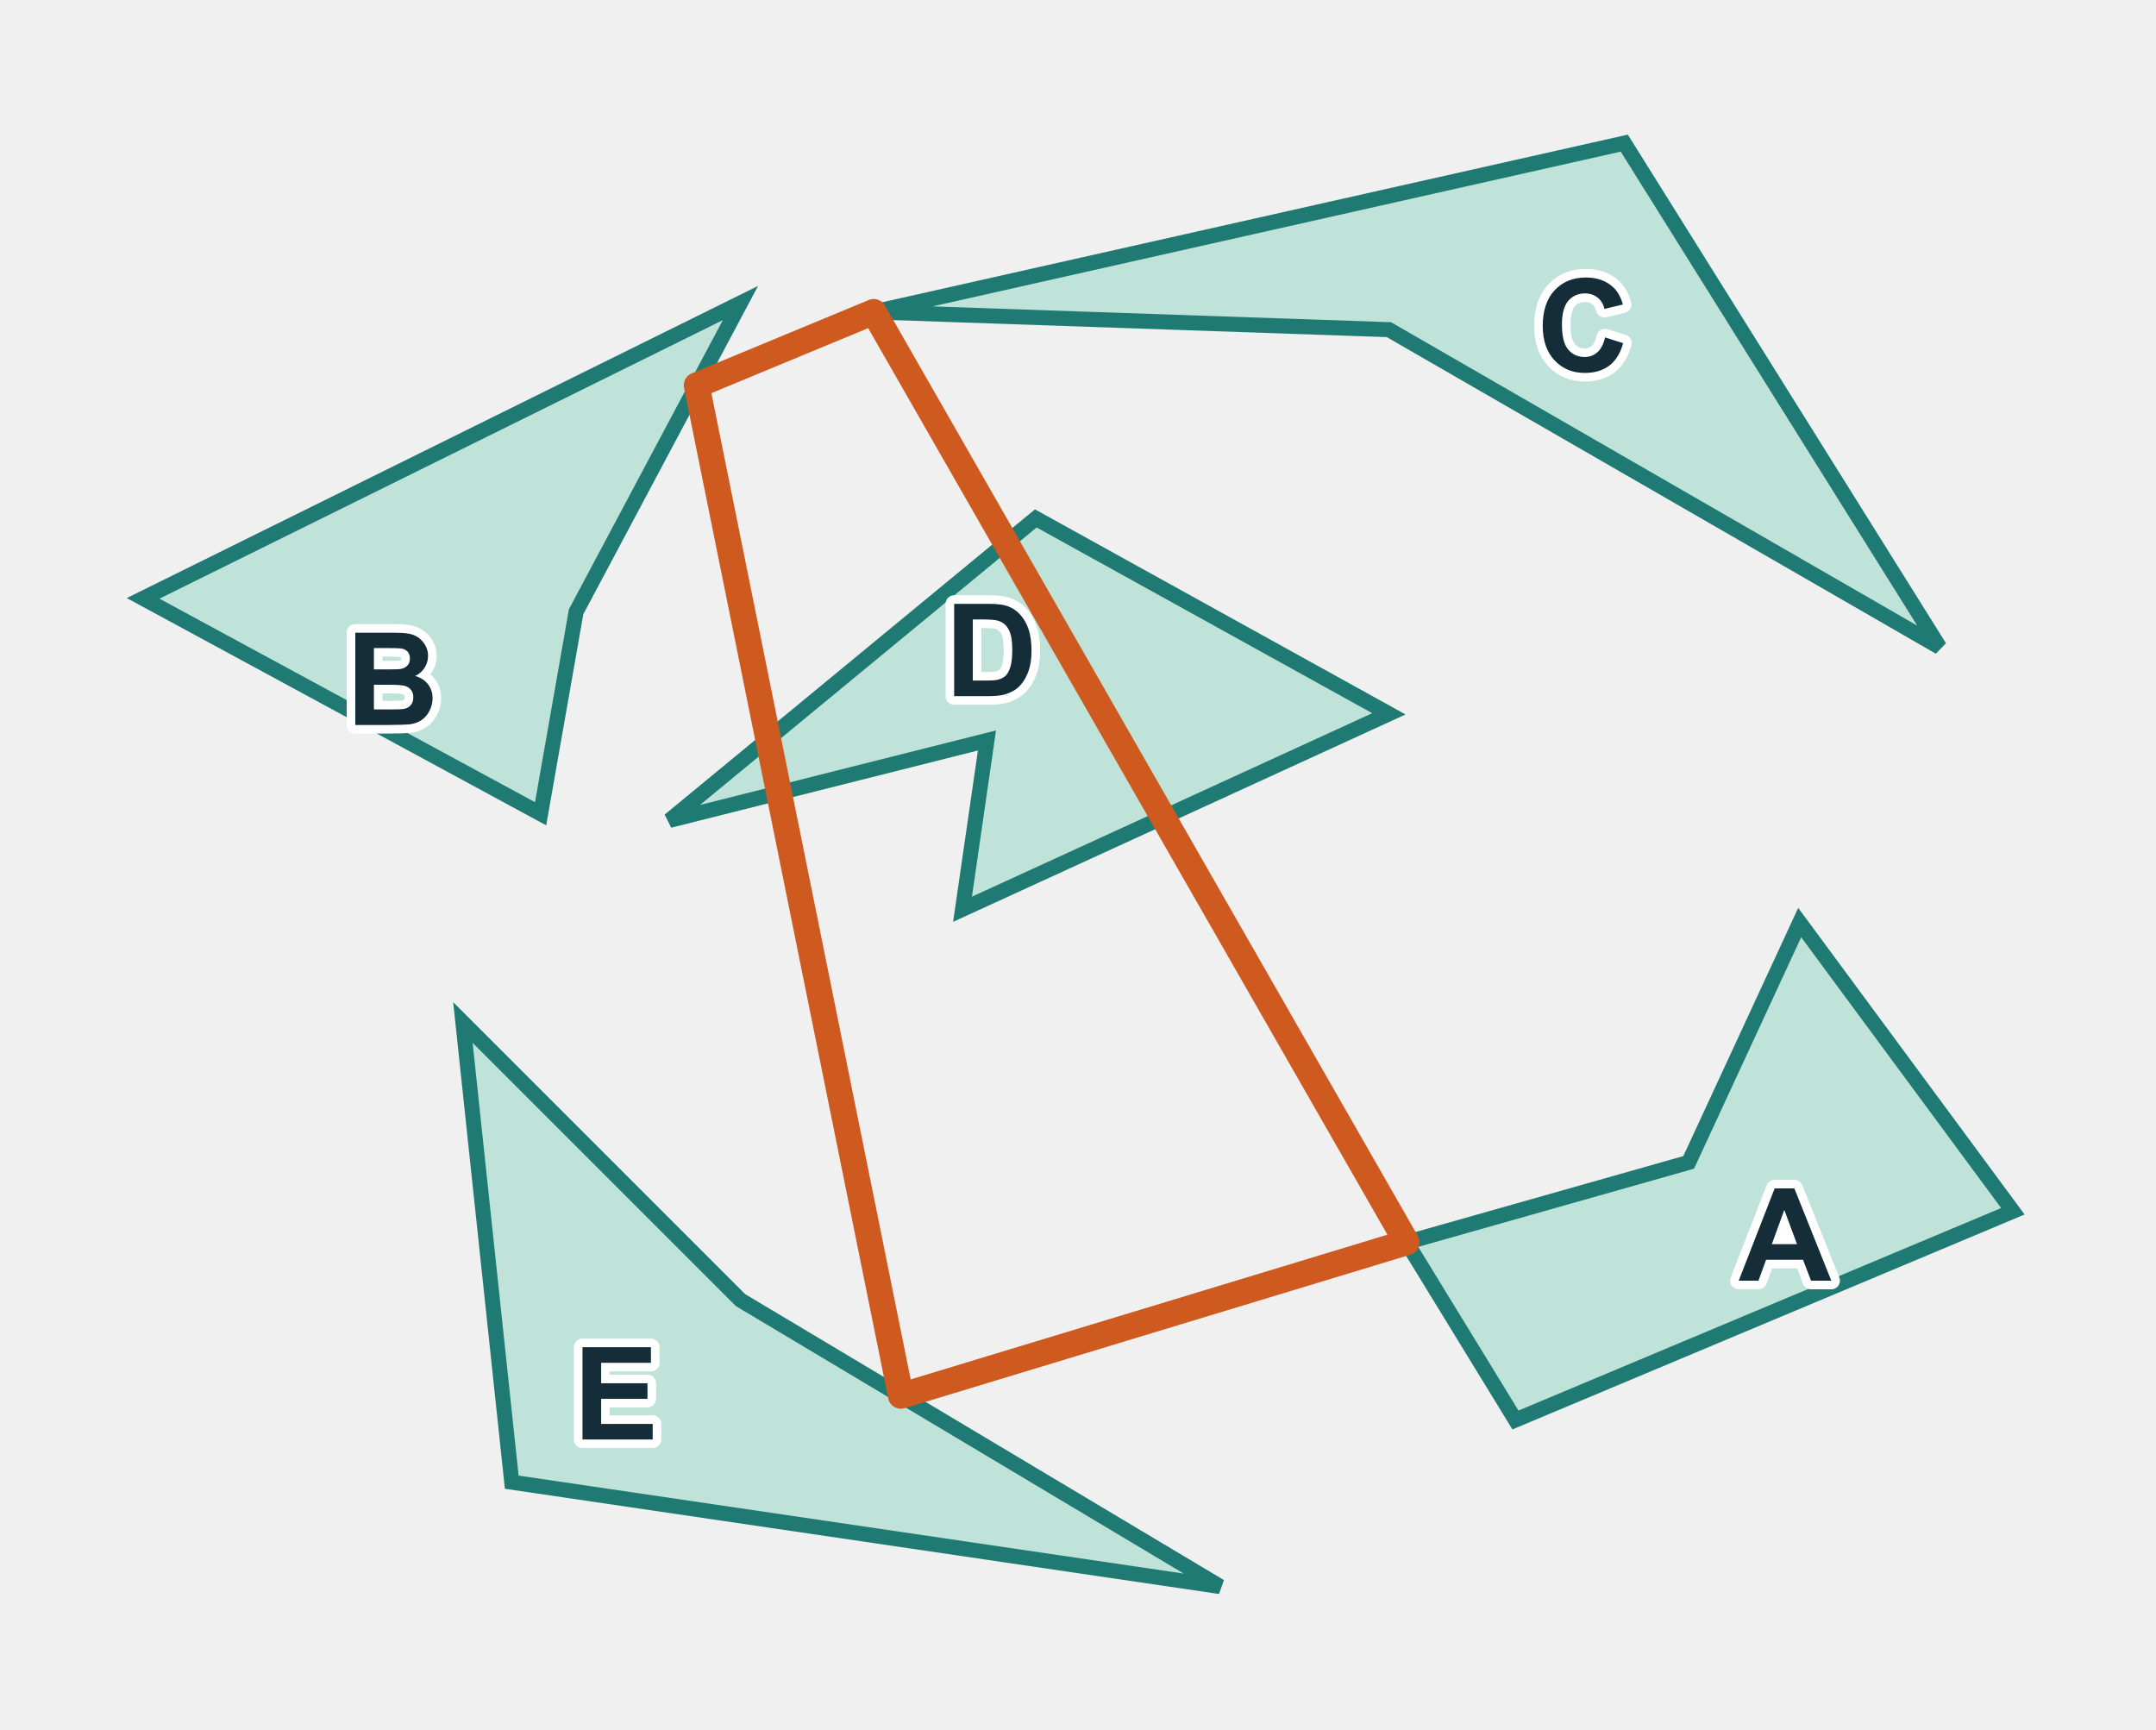
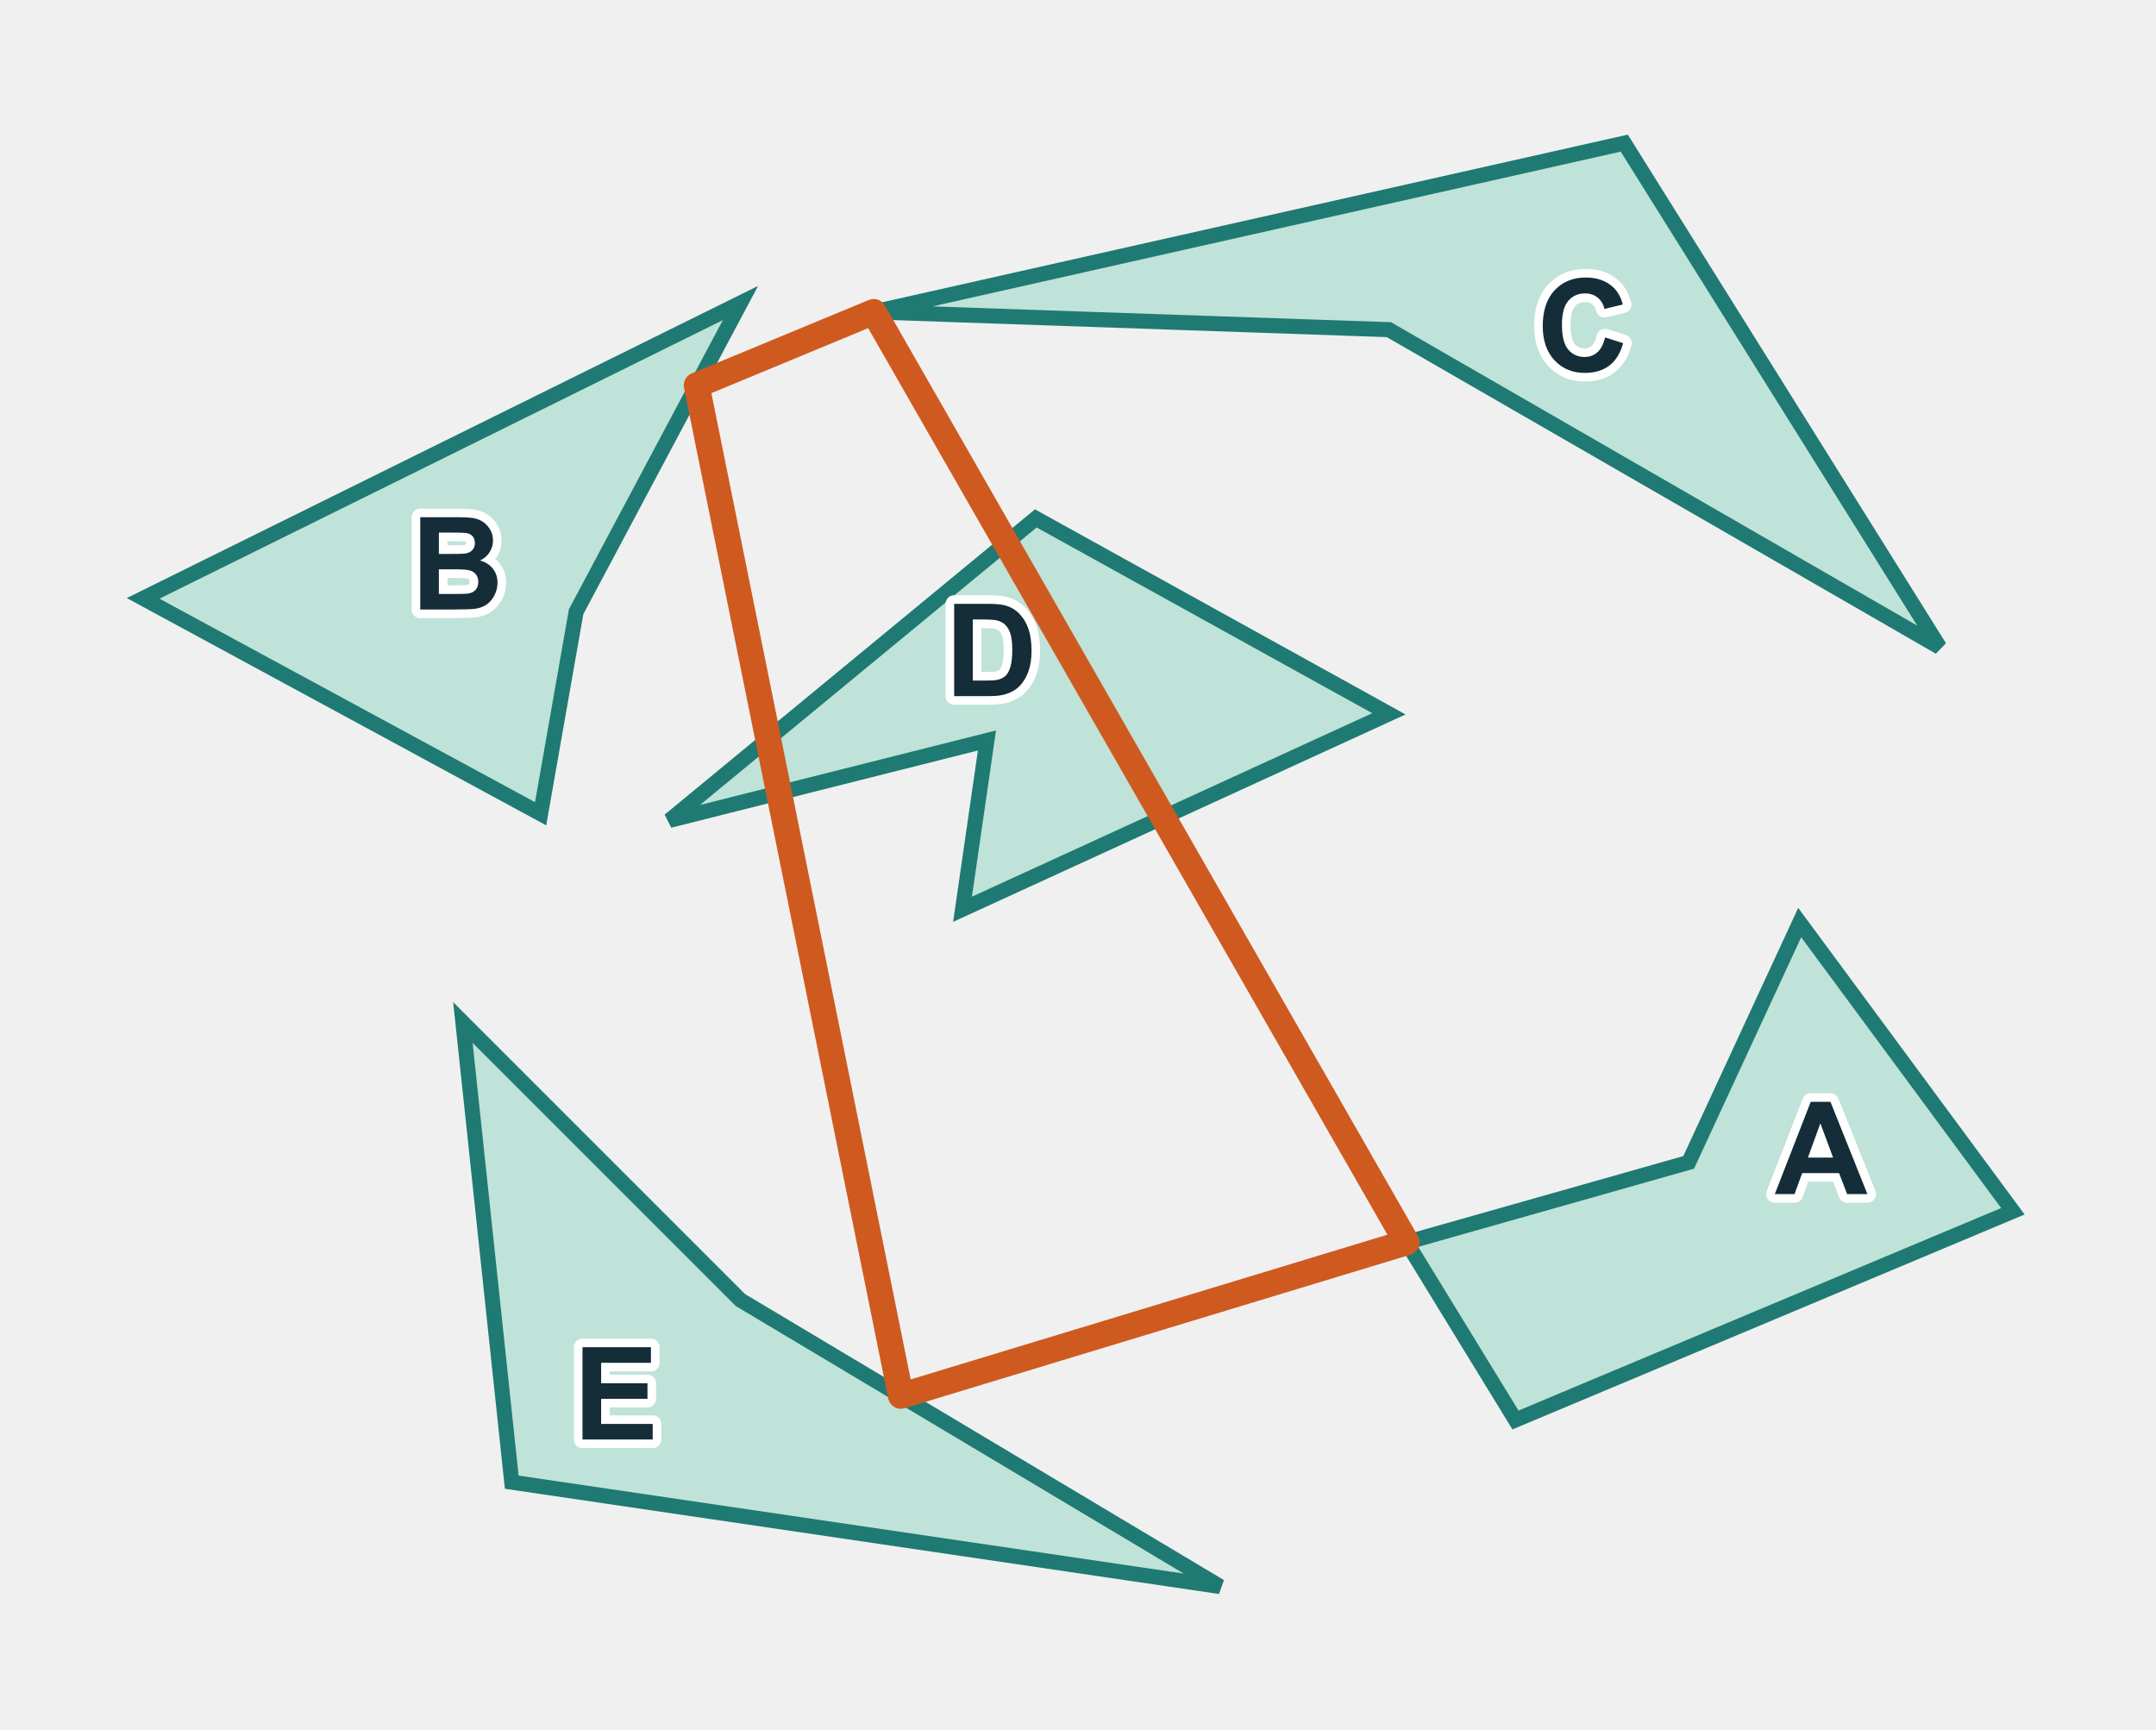
<svg xmlns="http://www.w3.org/2000/svg" width="200.676pt" height="160.992pt" viewBox="0 0 200.676 160.992" version="1.1">
  <defs>
    <style type="text/css">*{stroke-linejoin: round; stroke-linecap: butt}</style>
  </defs>
  <g id="figure_1">
    <g id="patch_1">
      <path d="M 0 160.992 L 200.676 160.992 L 200.676 -0 L 0 -0 L 0 160.992 z " style="fill: none" />
    </g>
    <g id="axes_1">
      <g id="patch_2">
        <path d="M 157.178 108.192 L 130.928 115.633 L 141.056 132.168 L 187.354 112.74 L 167.512 85.87 z " clip-path="url(#pc16fcff668)" style="fill: #bfe3d8; stroke: #1f7a73; stroke-width: 1.4; stroke-linejoin: miter" />
      </g>
      <g id="patch_3">
        <path d="M 13.322 55.693 L 50.319 75.742 L 53.626 56.933 L 68.921 28.204 z " clip-path="url(#pc16fcff668)" style="fill: #bfe3d8; stroke: #1f7a73; stroke-width: 1.4; stroke-linejoin: miter" />
      </g>
      <g id="patch_4">
        <path d="M 81.323 29.03 L 129.275 30.684 L 180.534 60.24 L 151.184 13.322 z " clip-path="url(#pc16fcff668)" style="fill: #bfe3d8; stroke: #1f7a73; stroke-width: 1.4; stroke-linejoin: miter" />
      </g>
      <g id="patch_5">
        <path d="M 68.921 121.007 L 43.085 95.171 L 47.632 137.956 L 113.566 147.67 z " clip-path="url(#pc16fcff668)" style="fill: #bfe3d8; stroke: #1f7a73; stroke-width: 1.4; stroke-linejoin: miter" />
      </g>
      <g id="patch_6">
        <path d="M 96.411 48.252 L 62.307 76.362 L 91.864 68.921 L 89.59 84.63 L 129.275 66.441 z " clip-path="url(#pc16fcff668)" style="fill: #bfe3d8; stroke: #1f7a73; stroke-width: 1.4; stroke-linejoin: miter" />
      </g>
      <g id="line2d_1">
        <path d="M 130.928 115.633 L 81.323 29.03 L 64.844 35.862 L 83.849 129.922 L 130.928 115.633 " clip-path="url(#pc16fcff668)" style="fill: none; stroke: #cf5a20; stroke-width: 2.4; stroke-linecap: round" />
      </g>
      <g id="text_1">
-         <path d="M 170.455 119.204 L 168.569 119.204 L 167.819 117.252 L 164.384 117.252 L 163.675 119.204 L 161.836 119.204 L 165.181 110.614 L 167.016 110.614 L 170.455 119.204 z M 167.262 115.804 L 166.079 112.617 L 164.918 115.804 L 167.262 115.804 z " style="fill: #142d38; stroke: #ffffff; stroke-width: 1.6" />
-         <path d="M 170.455 119.204 L 168.569 119.204 L 167.819 117.252 L 164.384 117.252 L 163.675 119.204 L 161.836 119.204 L 165.181 110.614 L 167.016 110.614 L 170.455 119.204 z M 167.262 115.804 L 166.079 112.617 L 164.918 115.804 L 167.262 115.804 z " style="fill: #142d38" />
+         <path d="M 173.814 111.143 L 171.927 111.143 L 171.177 109.191 L 167.742 109.191 L 167.034 111.143 L 165.194 111.143 L 168.539 102.553 L 170.375 102.553 L 173.814 111.143 z M 170.621 107.743 L 169.437 104.556 L 168.277 107.743 L 170.621 107.743 z " style="fill: #142d38; stroke: #ffffff; stroke-width: 1.6" />
+         <path d="M 173.814 111.143 L 171.927 111.143 L 171.177 109.191 L 167.742 109.191 L 167.034 111.143 L 165.194 111.143 L 168.539 102.553 L 170.375 102.553 L 173.814 111.143 z M 170.621 107.743 L 169.437 104.556 L 168.277 107.743 L 170.621 107.743 z " style="fill: #142d38" />
      </g>
      <g id="text_2">
-         <path d="M 33.069 58.89 L 36.502 58.89 Q 37.522 58.89 38.023 58.975 Q 38.523 59.059 38.919 59.329 Q 39.315 59.599 39.577 60.047 Q 39.842 60.495 39.842 61.052 Q 39.842 61.656 39.515 62.16 Q 39.191 62.663 38.636 62.916 Q 39.42 63.143 39.842 63.694 Q 40.263 64.245 40.263 64.99 Q 40.263 65.575 39.992 66.13 Q 39.72 66.683 39.247 67.015 Q 38.777 67.345 38.085 67.422 Q 37.652 67.468 35.992 67.48 L 33.069 67.48 L 33.069 58.89 z M 34.803 60.319 L 34.803 62.307 L 35.94 62.307 Q 36.954 62.307 37.2 62.277 Q 37.644 62.224 37.899 61.969 Q 38.154 61.714 38.154 61.298 Q 38.154 60.9 37.935 60.651 Q 37.715 60.402 37.282 60.349 Q 37.023 60.319 35.799 60.319 L 34.803 60.319 z M 34.803 63.735 L 34.803 66.032 L 36.408 66.032 Q 37.346 66.032 37.597 65.98 Q 37.985 65.908 38.227 65.637 Q 38.471 65.365 38.471 64.907 Q 38.471 64.521 38.283 64.251 Q 38.096 63.981 37.742 63.859 Q 37.387 63.735 36.204 63.735 L 34.803 63.735 z " style="fill: #142d38; stroke: #ffffff; stroke-width: 1.6" />
-         <path d="M 33.069 58.89 L 36.502 58.89 Q 37.522 58.89 38.023 58.975 Q 38.523 59.059 38.919 59.329 Q 39.315 59.599 39.577 60.047 Q 39.842 60.495 39.842 61.052 Q 39.842 61.656 39.515 62.16 Q 39.191 62.663 38.636 62.916 Q 39.42 63.143 39.842 63.694 Q 40.263 64.245 40.263 64.99 Q 40.263 65.575 39.992 66.13 Q 39.72 66.683 39.247 67.015 Q 38.777 67.345 38.085 67.422 Q 37.652 67.468 35.992 67.48 L 33.069 67.48 L 33.069 58.89 z M 34.803 60.319 L 34.803 62.307 L 35.94 62.307 Q 36.954 62.307 37.2 62.277 Q 37.644 62.224 37.899 61.969 Q 38.154 61.714 38.154 61.298 Q 38.154 60.9 37.935 60.651 Q 37.715 60.402 37.282 60.349 Q 37.023 60.319 35.799 60.319 L 34.803 60.319 z M 34.803 63.735 L 34.803 66.032 L 36.408 66.032 Q 37.346 66.032 37.597 65.98 Q 37.985 65.908 38.227 65.637 Q 38.471 65.365 38.471 64.907 Q 38.471 64.521 38.283 64.251 Q 38.096 63.981 37.742 63.859 Q 37.387 63.735 36.204 63.735 L 34.803 63.735 z " style="fill: #142d38" />
+         <path d="M 39.115 48.142 L 42.548 48.142 Q 43.568 48.142 44.068 48.227 Q 44.569 48.311 44.965 48.581 Q 45.36 48.851 45.623 49.299 Q 45.887 49.747 45.887 50.304 Q 45.887 50.908 45.561 51.412 Q 45.237 51.915 44.682 52.168 Q 45.465 52.395 45.887 52.946 Q 46.309 53.497 46.309 54.242 Q 46.309 54.827 46.037 55.382 Q 45.765 55.935 45.293 56.267 Q 44.822 56.597 44.13 56.674 Q 43.697 56.721 42.038 56.732 L 39.115 56.732 L 39.115 48.142 z M 40.849 49.571 L 40.849 51.559 L 41.985 51.559 Q 43 51.559 43.245 51.529 Q 43.69 51.476 43.945 51.221 Q 44.2 50.966 44.2 50.55 Q 44.2 50.152 43.98 49.903 Q 43.761 49.654 43.328 49.601 Q 43.069 49.571 41.845 49.571 L 40.849 49.571 z M 40.849 52.987 L 40.849 55.284 L 42.454 55.284 Q 43.392 55.284 43.643 55.232 Q 44.031 55.161 44.273 54.889 Q 44.517 54.617 44.517 54.159 Q 44.517 53.773 44.329 53.503 Q 44.142 53.233 43.787 53.111 Q 43.433 52.987 42.25 52.987 L 40.849 52.987 z " style="fill: #142d38; stroke: #ffffff; stroke-width: 1.6" />
+         <path d="M 39.115 48.142 L 42.548 48.142 Q 43.568 48.142 44.068 48.227 Q 44.569 48.311 44.965 48.581 Q 45.36 48.851 45.623 49.299 Q 45.887 49.747 45.887 50.304 Q 45.887 50.908 45.561 51.412 Q 45.237 51.915 44.682 52.168 Q 45.465 52.395 45.887 52.946 Q 46.309 53.497 46.309 54.242 Q 46.309 54.827 46.037 55.382 Q 45.765 55.935 45.293 56.267 Q 44.822 56.597 44.13 56.674 Q 43.697 56.721 42.038 56.732 L 39.115 56.732 L 39.115 48.142 z M 40.849 49.571 L 40.849 51.559 L 41.985 51.559 Q 43 51.559 43.245 51.529 Q 43.69 51.476 43.945 51.221 Q 44.2 50.966 44.2 50.55 Q 44.2 50.152 43.98 49.903 Q 43.761 49.654 43.328 49.601 Q 43.069 49.571 41.845 49.571 L 40.849 49.571 z M 40.849 52.987 L 40.849 55.284 L 42.454 55.284 Q 43.392 55.284 43.643 55.232 Q 44.031 55.161 44.273 54.889 Q 44.517 54.617 44.517 54.159 Q 44.517 53.773 44.329 53.503 Q 44.142 53.233 43.787 53.111 Q 43.433 52.987 42.25 52.987 L 40.849 52.987 z " style="fill: #142d38" />
      </g>
      <g id="text_3">
        <path d="M 149.396 31.407 L 151.078 31.939 Q 150.692 33.346 149.792 34.028 Q 148.892 34.711 147.51 34.711 Q 145.798 34.711 144.696 33.543 Q 143.595 32.373 143.595 30.346 Q 143.595 28.201 144.701 27.016 Q 145.809 25.829 147.615 25.829 Q 149.192 25.829 150.176 26.759 Q 150.761 27.31 151.054 28.341 L 149.338 28.752 Q 149.184 28.084 148.701 27.698 Q 148.219 27.31 147.527 27.31 Q 146.573 27.31 145.976 27.996 Q 145.382 28.681 145.382 30.216 Q 145.382 31.846 145.967 32.538 Q 146.554 33.228 147.491 33.228 Q 148.183 33.228 148.68 32.789 Q 149.179 32.35 149.396 31.407 z " style="fill: #142d38; stroke: #ffffff; stroke-width: 1.6" />
        <path d="M 149.396 31.407 L 151.078 31.939 Q 150.692 33.346 149.792 34.028 Q 148.892 34.711 147.51 34.711 Q 145.798 34.711 144.696 33.543 Q 143.595 32.373 143.595 30.346 Q 143.595 28.201 144.701 27.016 Q 145.809 25.829 147.615 25.829 Q 149.192 25.829 150.176 26.759 Q 150.761 27.31 151.054 28.341 L 149.338 28.752 Q 149.184 28.084 148.701 27.698 Q 148.219 27.31 147.527 27.31 Q 146.573 27.31 145.976 27.996 Q 145.382 28.681 145.382 30.216 Q 145.382 31.846 145.967 32.538 Q 146.554 33.228 147.491 33.228 Q 148.183 33.228 148.68 32.789 Q 149.179 32.35 149.396 31.407 z " style="fill: #142d38" />
      </g>
      <g id="text_4">
        <path d="M 54.218 133.982 L 54.218 125.393 L 60.588 125.393 L 60.588 126.846 L 55.953 126.846 L 55.953 128.749 L 60.265 128.749 L 60.265 130.196 L 55.953 130.196 L 55.953 132.535 L 60.751 132.535 L 60.751 133.982 L 54.218 133.982 z " style="fill: #142d38; stroke: #ffffff; stroke-width: 1.6" />
        <path d="M 54.218 133.982 L 54.218 125.393 L 60.588 125.393 L 60.588 126.846 L 55.953 126.846 L 55.953 128.749 L 60.265 128.749 L 60.265 130.196 L 55.953 130.196 L 55.953 132.535 L 60.751 132.535 L 60.751 133.982 L 54.218 133.982 z " style="fill: #142d38" />
      </g>
      <g id="text_5">
        <path d="M 88.812 56.203 L 91.981 56.203 Q 93.054 56.203 93.616 56.366 Q 94.372 56.59 94.91 57.158 Q 95.45 57.726 95.731 58.549 Q 96.012 59.372 96.012 60.58 Q 96.012 61.641 95.75 62.408 Q 95.427 63.345 94.829 63.925 Q 94.377 64.365 93.61 64.611 Q 93.037 64.793 92.075 64.793 L 88.812 64.793 L 88.812 56.203 z M 90.547 57.656 L 90.547 63.345 L 91.84 63.345 Q 92.568 63.345 92.89 63.263 Q 93.312 63.158 93.59 62.906 Q 93.867 62.653 94.044 62.078 Q 94.22 61.5 94.22 60.503 Q 94.22 59.507 94.044 58.975 Q 93.867 58.44 93.55 58.142 Q 93.235 57.844 92.75 57.737 Q 92.386 57.656 91.325 57.656 L 90.547 57.656 z " style="fill: #142d38; stroke: #ffffff; stroke-width: 1.6" />
        <path d="M 88.812 56.203 L 91.981 56.203 Q 93.054 56.203 93.616 56.366 Q 94.372 56.59 94.91 57.158 Q 95.45 57.726 95.731 58.549 Q 96.012 59.372 96.012 60.58 Q 96.012 61.641 95.75 62.408 Q 95.427 63.345 94.829 63.925 Q 94.377 64.365 93.61 64.611 Q 93.037 64.793 92.075 64.793 L 88.812 64.793 L 88.812 56.203 z M 90.547 57.656 L 90.547 63.345 L 91.84 63.345 Q 92.568 63.345 92.89 63.263 Q 93.312 63.158 93.59 62.906 Q 93.867 62.653 94.044 62.078 Q 94.22 61.5 94.22 60.503 Q 94.22 59.507 94.044 58.975 Q 93.867 58.44 93.55 58.142 Q 93.235 57.844 92.75 57.737 Q 92.386 57.656 91.325 57.656 L 90.547 57.656 z " style="fill: #142d38" />
      </g>
    </g>
  </g>
  <defs>
    <clipPath id="pc16fcff668">
      <rect x="2.88" y="2.88" width="194.916" height="155.232" />
    </clipPath>
  </defs>
</svg>
